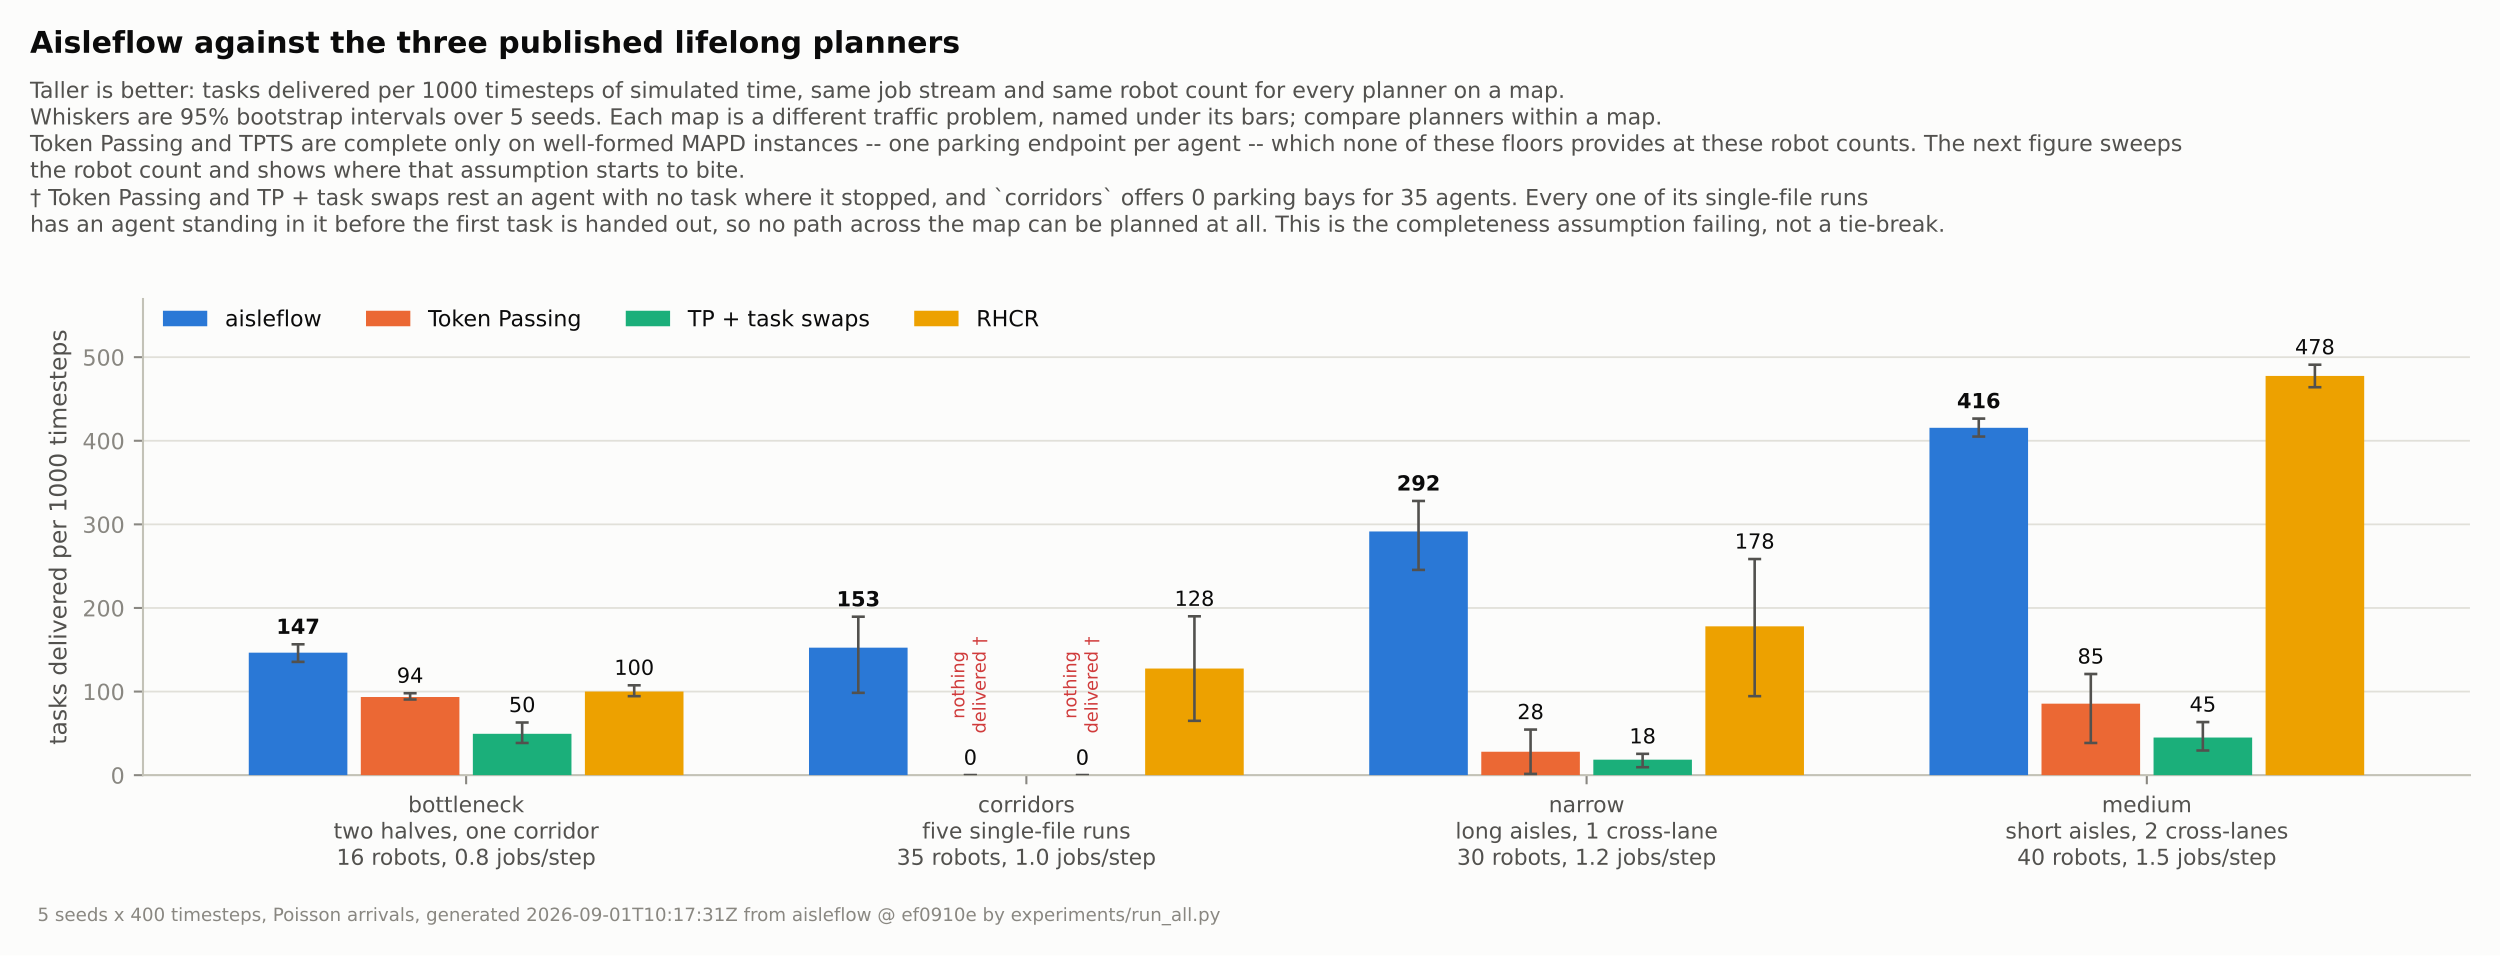
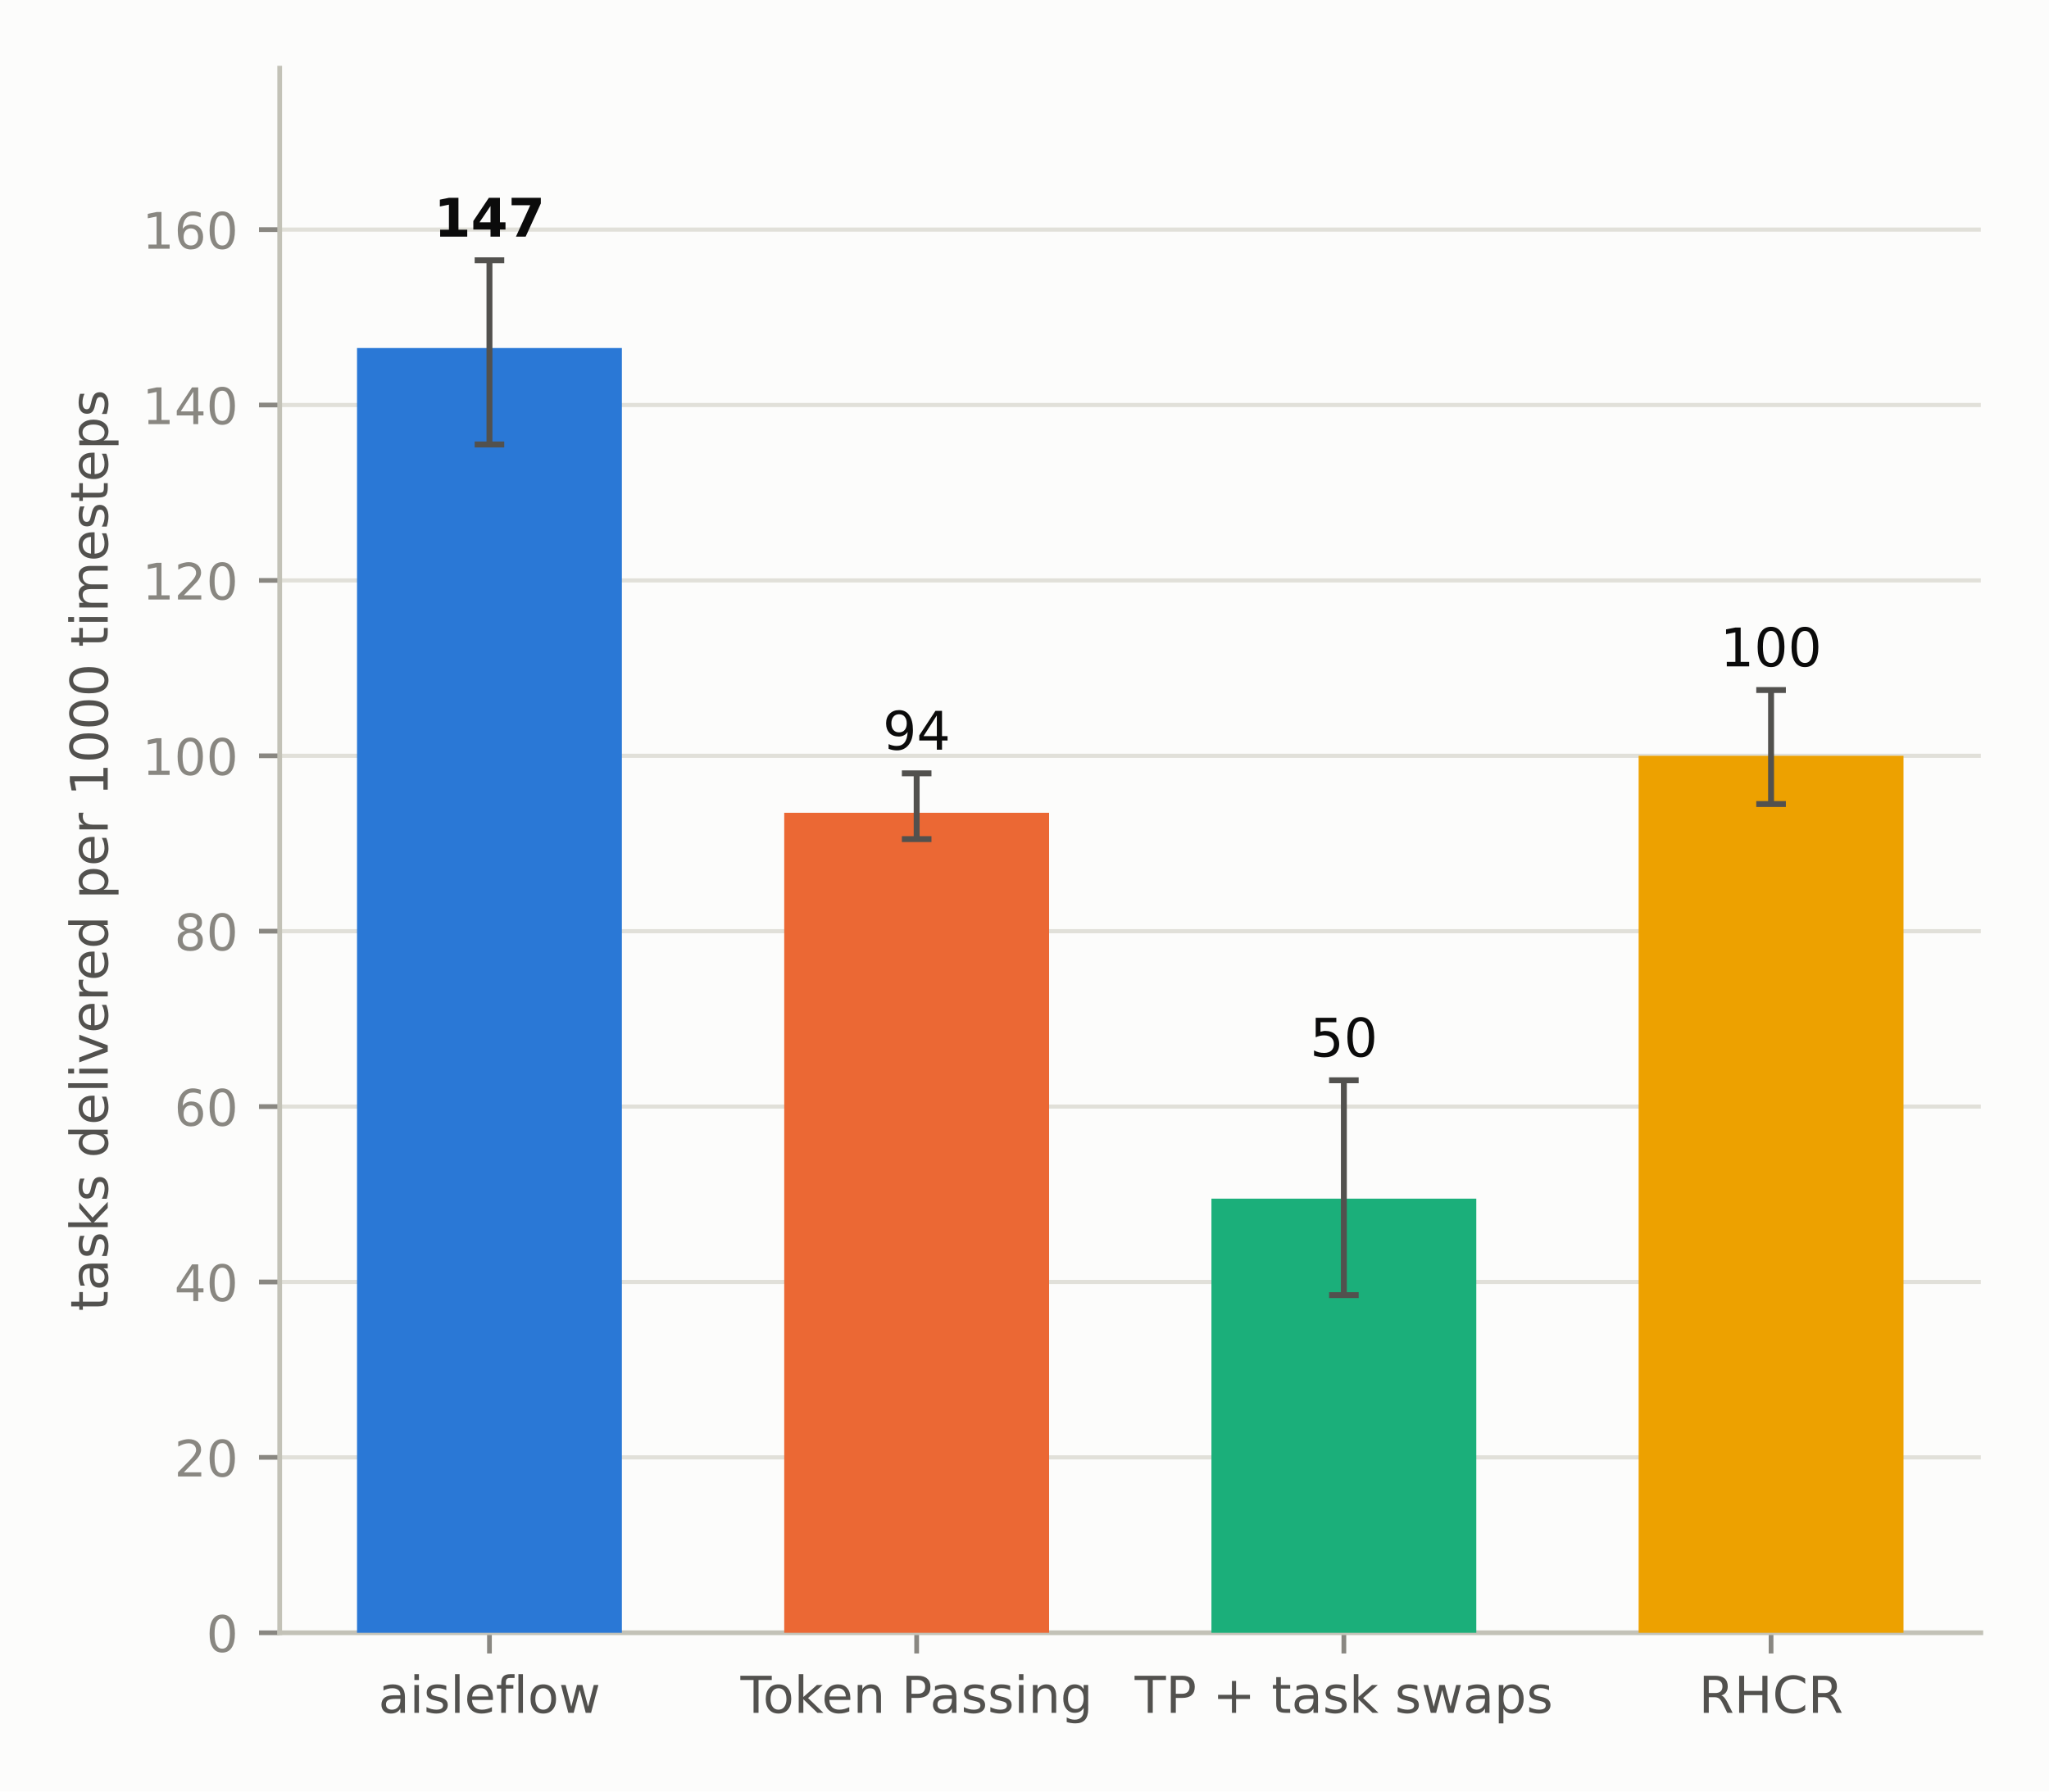
- <svg xmlns="http://www.w3.org/2000/svg" xmlns:xlink="http://www.w3.org/1999/xlink" width="958.968pt" height="366.48pt" viewBox="0 0 958.968 366.48" version="1.1">
+ <svg xmlns="http://www.w3.org/2000/svg" xmlns:xlink="http://www.w3.org/1999/xlink" width="346.221pt" height="302.803pt" viewBox="0 0 346.221 302.803" version="1.1">
  <defs>
    <style type="text/css">*{stroke-linejoin: round; stroke-linecap: butt}</style>
  </defs>
  <g id="figure_1">
    <g id="patch_1">
-       <path d="M 0 366.48  L 958.968 366.48  L 958.968 0  L 0 0  z " style="fill: #fcfcfb" />
+       <path d="M 0 302.803  L 346.221 302.803  L 346.221 0  L 0 0  z " style="fill: #fcfcfb" />
    </g>
    <g id="axes_1">
      <g id="patch_2">
-         <path d="M 54.85 297.337  L 947.448 297.337  L 947.448 114.694  L 54.85 114.694  z " style="fill: #fcfcfb" />
+         <path d="M 47.261 275.96  L 334.701 275.96  L 334.701 11.52  L 47.261 11.52  z " style="fill: #fcfcfb" />
      </g>
      <g id="matplotlib.axis_1">
        <g id="xtick_1">
          <g id="line2d_1">
            <defs>
-               <path id="m32a499c3bd" d="M 0 0  L 0 3.5  " style="stroke: #898781; stroke-width: 0.8" />
+               <path id="m88d4afb6da" d="M 0 0  L 0 3.5  " style="stroke: #898781; stroke-width: 0.8" />
            </defs>
            <g>
-               <use xlink:href="#m32a499c3bd" x="178.803" y="297.337" style="fill: #898781; stroke: #898781; stroke-width: 0.8" />
+               <use xlink:href="#m88d4afb6da" x="82.704" y="275.96" style="fill: #898781; stroke: #898781; stroke-width: 0.8" />
            </g>
          </g>
          <g id="text_1">
-             <text style="font-size: 8.4px; font-family: 'DejaVu Sans', sans-serif; fill: #52514e" transform="translate(156.5351 311.5606)">bottleneck</text>
-             <text style="font-size: 8.4px; font-family: 'DejaVu Sans', sans-serif; fill: #52514e" transform="translate(127.9475 321.6429)">two halves, one corridor</text>
-             <text style="font-size: 8.4px; font-family: 'DejaVu Sans', sans-serif; fill: #52514e" transform="translate(129.0743 331.7252)">16 robots, 0.8 jobs/step</text>
+             <text style="fill: #52514e; font: 8.6px 'DejaVu Sans', sans-serif; text-anchor: middle" x="82.704" y="289.495" transform="rotate(-0 82.70388 289.4947)">aisleflow</text>
          </g>
        </g>
        <g id="xtick_2">
          <g id="line2d_2">
            <g>
-               <use xlink:href="#m32a499c3bd" x="393.7" y="297.337" style="fill: #898781; stroke: #898781; stroke-width: 0.8" />
+               <use xlink:href="#m88d4afb6da" x="154.889" y="275.96" style="fill: #898781; stroke: #898781; stroke-width: 0.8" />
            </g>
          </g>
          <g id="text_2">
-             <text style="font-size: 8.4px; font-family: 'DejaVu Sans', sans-serif; fill: #52514e" transform="translate(375.1239 311.5606)">corridors</text>
-             <text style="font-size: 8.4px; font-family: 'DejaVu Sans', sans-serif; fill: #52514e" transform="translate(353.7314 321.6429)">five single-file runs</text>
-             <text style="font-size: 8.4px; font-family: 'DejaVu Sans', sans-serif; fill: #52514e" transform="translate(343.9717 331.7252)">35 robots, 1.0 jobs/step</text>
+             <text style="fill: #52514e; font: 8.6px 'DejaVu Sans', sans-serif; text-anchor: middle" x="154.889" y="289.495" transform="rotate(-0 154.8887 289.4947)">Token Passing</text>
          </g>
        </g>
        <g id="xtick_3">
          <g id="line2d_3">
            <g>
-               <use xlink:href="#m32a499c3bd" x="608.598" y="297.337" style="fill: #898781; stroke: #898781; stroke-width: 0.8" />
+               <use xlink:href="#m88d4afb6da" x="227.074" y="275.96" style="fill: #898781; stroke: #898781; stroke-width: 0.8" />
            </g>
          </g>
          <g id="text_3">
-             <text style="font-size: 8.4px; font-family: 'DejaVu Sans', sans-serif; fill: #52514e" transform="translate(594.0704 311.56)">narrow</text>
-             <text style="font-size: 8.4px; font-family: 'DejaVu Sans', sans-serif; fill: #52514e" transform="translate(558.2627 321.6423)">long aisles, 1 cross-lane</text>
-             <text style="font-size: 8.4px; font-family: 'DejaVu Sans', sans-serif; fill: #52514e" transform="translate(558.8691 331.7246)">30 robots, 1.2 jobs/step</text>
+             <text style="fill: #52514e; font: 8.6px 'DejaVu Sans', sans-serif; text-anchor: middle" x="227.074" y="289.495" transform="rotate(-0 227.0735 289.4947)">TP + task swaps</text>
          </g>
        </g>
        <g id="xtick_4">
          <g id="line2d_4">
            <g>
-               <use xlink:href="#m32a499c3bd" x="823.495" y="297.337" style="fill: #898781; stroke: #898781; stroke-width: 0.8" />
+               <use xlink:href="#m88d4afb6da" x="299.258" y="275.96" style="fill: #898781; stroke: #898781; stroke-width: 0.8" />
            </g>
          </g>
          <g id="text_4">
-             <text style="font-size: 8.4px; font-family: 'DejaVu Sans', sans-serif; fill: #52514e" transform="translate(806.2338 311.5606)">medium</text>
-             <text style="font-size: 8.4px; font-family: 'DejaVu Sans', sans-serif; fill: #52514e" transform="translate(769.2443 321.6429)">short aisles, 2 cross-lanes</text>
-             <text style="font-size: 8.4px; font-family: 'DejaVu Sans', sans-serif; fill: #52514e" transform="translate(773.7665 331.7252)">40 robots, 1.5 jobs/step</text>
+             <text style="fill: #52514e; font: 8.6px 'DejaVu Sans', sans-serif; text-anchor: middle" x="299.258" y="289.495" transform="rotate(-0 299.2584 289.4947)">RHCR</text>
          </g>
        </g>
      </g>
      <g id="matplotlib.axis_2">
        <g id="ytick_1">
          <g id="line2d_5">
-             <path d="M 54.85 297.337  L 947.448 297.337  " clip-path="url(#p9ec85efe38)" style="fill: none; stroke: #e1e0d9; stroke-width: 0.7; stroke-linecap: square" />
+             <path d="M 47.261 275.96  L 334.701 275.96  " clip-path="url(#p8ab6ef6b90)" style="fill: none; stroke: #e1e0d9; stroke-width: 0.7; stroke-linecap: square" />
          </g>
          <g id="line2d_6">
            <defs>
-               <path id="mcf50bee49a" d="M 0 0  L -3.5 0  " style="stroke: #898781; stroke-width: 0.8" />
+               <path id="m9a5895d3be" d="M 0 0  L -3.5 0  " style="stroke: #898781; stroke-width: 0.8" />
            </defs>
            <g>
-               <use xlink:href="#mcf50bee49a" x="54.85" y="297.337" style="fill: #898781; stroke: #898781; stroke-width: 0.8" />
+               <use xlink:href="#m9a5895d3be" x="47.261" y="275.96" style="fill: #898781; stroke: #898781; stroke-width: 0.8" />
            </g>
          </g>
          <g id="text_5">
-             <text style="font-size: 8.5px; font-family: 'DejaVu Sans', sans-serif; text-anchor: end; fill: #898781" x="47.85" y="300.566" transform="rotate(-0 47.85011 300.5661)">0</text>
+             <text style="fill: #898781; font: 8.5px 'DejaVu Sans', sans-serif; text-anchor: end" x="40.261" y="279.189" transform="rotate(-0 40.26112 279.1893)">0</text>
          </g>
        </g>
        <g id="ytick_2">
          <g id="line2d_7">
-             <path d="M 54.85 265.27  L 947.448 265.27  " clip-path="url(#p9ec85efe38)" style="fill: none; stroke: #e1e0d9; stroke-width: 0.7; stroke-linecap: square" />
+             <path d="M 47.261 246.316  L 334.701 246.316  " clip-path="url(#p8ab6ef6b90)" style="fill: none; stroke: #e1e0d9; stroke-width: 0.7; stroke-linecap: square" />
          </g>
          <g id="line2d_8">
            <g>
-               <use xlink:href="#mcf50bee49a" x="54.85" y="265.27" style="fill: #898781; stroke: #898781; stroke-width: 0.8" />
+               <use xlink:href="#m9a5895d3be" x="47.261" y="246.316" style="fill: #898781; stroke: #898781; stroke-width: 0.8" />
            </g>
          </g>
          <g id="text_6">
-             <text style="font-size: 8.5px; font-family: 'DejaVu Sans', sans-serif; text-anchor: end; fill: #898781" x="47.85" y="268.499" transform="rotate(-0 47.85011 268.4987)">100</text>
+             <text style="fill: #898781; font: 8.5px 'DejaVu Sans', sans-serif; text-anchor: end" x="40.261" y="249.545" transform="rotate(-0 40.26112 249.5453)">20</text>
          </g>
        </g>
        <g id="ytick_3">
          <g id="line2d_9">
-             <path d="M 54.85 233.202  L 947.448 233.202  " clip-path="url(#p9ec85efe38)" style="fill: none; stroke: #e1e0d9; stroke-width: 0.7; stroke-linecap: square" />
+             <path d="M 47.261 216.672  L 334.701 216.672  " clip-path="url(#p8ab6ef6b90)" style="fill: none; stroke: #e1e0d9; stroke-width: 0.7; stroke-linecap: square" />
          </g>
          <g id="line2d_10">
            <g>
-               <use xlink:href="#mcf50bee49a" x="54.85" y="233.202" style="fill: #898781; stroke: #898781; stroke-width: 0.8" />
+               <use xlink:href="#m9a5895d3be" x="47.261" y="216.672" style="fill: #898781; stroke: #898781; stroke-width: 0.8" />
            </g>
          </g>
          <g id="text_7">
-             <text style="font-size: 8.5px; font-family: 'DejaVu Sans', sans-serif; text-anchor: end; fill: #898781" x="47.85" y="236.431" transform="rotate(-0 47.85011 236.4313)">200</text>
+             <text style="fill: #898781; font: 8.5px 'DejaVu Sans', sans-serif; text-anchor: end" x="40.261" y="219.901" transform="rotate(-0 40.26112 219.9012)">40</text>
          </g>
        </g>
        <g id="ytick_4">
          <g id="line2d_11">
-             <path d="M 54.85 201.135  L 947.448 201.135  " clip-path="url(#p9ec85efe38)" style="fill: none; stroke: #e1e0d9; stroke-width: 0.7; stroke-linecap: square" />
+             <path d="M 47.261 187.028  L 334.701 187.028  " clip-path="url(#p8ab6ef6b90)" style="fill: none; stroke: #e1e0d9; stroke-width: 0.7; stroke-linecap: square" />
          </g>
          <g id="line2d_12">
            <g>
-               <use xlink:href="#mcf50bee49a" x="54.85" y="201.135" style="fill: #898781; stroke: #898781; stroke-width: 0.8" />
+               <use xlink:href="#m9a5895d3be" x="47.261" y="187.028" style="fill: #898781; stroke: #898781; stroke-width: 0.8" />
            </g>
          </g>
          <g id="text_8">
-             <text style="font-size: 8.5px; font-family: 'DejaVu Sans', sans-serif; text-anchor: end; fill: #898781" x="47.85" y="204.364" transform="rotate(-0 47.85011 204.3639)">300</text>
+             <text style="fill: #898781; font: 8.5px 'DejaVu Sans', sans-serif; text-anchor: end" x="40.261" y="190.257" transform="rotate(-0 40.26112 190.2571)">60</text>
          </g>
        </g>
        <g id="ytick_5">
          <g id="line2d_13">
-             <path d="M 54.85 169.067  L 947.448 169.067  " clip-path="url(#p9ec85efe38)" style="fill: none; stroke: #e1e0d9; stroke-width: 0.7; stroke-linecap: square" />
+             <path d="M 47.261 157.384  L 334.701 157.384  " clip-path="url(#p8ab6ef6b90)" style="fill: none; stroke: #e1e0d9; stroke-width: 0.7; stroke-linecap: square" />
          </g>
          <g id="line2d_14">
            <g>
-               <use xlink:href="#mcf50bee49a" x="54.85" y="169.067" style="fill: #898781; stroke: #898781; stroke-width: 0.8" />
+               <use xlink:href="#m9a5895d3be" x="47.261" y="157.384" style="fill: #898781; stroke: #898781; stroke-width: 0.8" />
            </g>
          </g>
          <g id="text_9">
-             <text style="font-size: 8.5px; font-family: 'DejaVu Sans', sans-serif; text-anchor: end; fill: #898781" x="47.85" y="172.296" transform="rotate(-0 47.85011 172.2965)">400</text>
+             <text style="fill: #898781; font: 8.5px 'DejaVu Sans', sans-serif; text-anchor: end" x="40.261" y="160.613" transform="rotate(-0 40.26112 160.613)">80</text>
          </g>
        </g>
        <g id="ytick_6">
          <g id="line2d_15">
-             <path d="M 54.85 137  L 947.448 137  " clip-path="url(#p9ec85efe38)" style="fill: none; stroke: #e1e0d9; stroke-width: 0.7; stroke-linecap: square" />
+             <path d="M 47.261 127.74  L 334.701 127.74  " clip-path="url(#p8ab6ef6b90)" style="fill: none; stroke: #e1e0d9; stroke-width: 0.7; stroke-linecap: square" />
          </g>
          <g id="line2d_16">
            <g>
-               <use xlink:href="#mcf50bee49a" x="54.85" y="137" style="fill: #898781; stroke: #898781; stroke-width: 0.8" />
+               <use xlink:href="#m9a5895d3be" x="47.261" y="127.74" style="fill: #898781; stroke: #898781; stroke-width: 0.8" />
            </g>
          </g>
          <g id="text_10">
-             <text style="font-size: 8.5px; font-family: 'DejaVu Sans', sans-serif; text-anchor: end; fill: #898781" x="47.85" y="140.229" transform="rotate(-0 47.85011 140.2291)">500</text>
-           </g>
-         </g>
-         <g id="text_11">
-           <text style="font-size: 9px; font-family: 'DejaVu Sans', sans-serif; text-anchor: middle; fill: #52514e" x="25.464" y="206.016" transform="rotate(-90 25.46363 206.0156)">tasks delivered per 1000 timesteps</text>
+             <text style="fill: #898781; font: 8.5px 'DejaVu Sans', sans-serif; text-anchor: end" x="40.261" y="130.969" transform="rotate(-0 40.26112 130.9689)">100</text>
+           </g>
+         </g>
+         <g id="ytick_7">
+           <g id="line2d_17">
+             <path d="M 47.261 98.096  L 334.701 98.096  " clip-path="url(#p8ab6ef6b90)" style="fill: none; stroke: #e1e0d9; stroke-width: 0.7; stroke-linecap: square" />
+           </g>
+           <g id="line2d_18">
+             <g>
+               <use xlink:href="#m9a5895d3be" x="47.261" y="98.096" style="fill: #898781; stroke: #898781; stroke-width: 0.8" />
+             </g>
+           </g>
+           <g id="text_11">
+             <text style="fill: #898781; font: 8.5px 'DejaVu Sans', sans-serif; text-anchor: end" x="40.261" y="101.325" transform="rotate(-0 40.26112 101.3249)">120</text>
+           </g>
+         </g>
+         <g id="ytick_8">
+           <g id="line2d_19">
+             <path d="M 47.261 68.451  L 334.701 68.451  " clip-path="url(#p8ab6ef6b90)" style="fill: none; stroke: #e1e0d9; stroke-width: 0.7; stroke-linecap: square" />
+           </g>
+           <g id="line2d_20">
+             <g>
+               <use xlink:href="#m9a5895d3be" x="47.261" y="68.451" style="fill: #898781; stroke: #898781; stroke-width: 0.8" />
+             </g>
+           </g>
+           <g id="text_12">
+             <text style="fill: #898781; font: 8.5px 'DejaVu Sans', sans-serif; text-anchor: end" x="40.261" y="71.681" transform="rotate(-0 40.26112 71.68079)">140</text>
+           </g>
+         </g>
+         <g id="ytick_9">
+           <g id="line2d_21">
+             <path d="M 47.261 38.807  L 334.701 38.807  " clip-path="url(#p8ab6ef6b90)" style="fill: none; stroke: #e1e0d9; stroke-width: 0.7; stroke-linecap: square" />
+           </g>
+           <g id="line2d_22">
+             <g>
+               <use xlink:href="#m9a5895d3be" x="47.261" y="38.807" style="fill: #898781; stroke: #898781; stroke-width: 0.8" />
+             </g>
+           </g>
+           <g id="text_13">
+             <text style="fill: #898781; font: 8.5px 'DejaVu Sans', sans-serif; text-anchor: end" x="40.261" y="42.037" transform="rotate(-0 40.26112 42.03671)">160</text>
+           </g>
+         </g>
+         <g id="text_14">
+           <text style="fill: #52514e; font: 8.8px 'DejaVu Sans', sans-serif; text-anchor: middle" x="18.207" y="143.74" transform="rotate(-90 18.20662 143.74)">tasks delivered per 1000 timesteps</text>
        </g>
      </g>
      <g id="patch_3">
-         <path d="M 54.85 297.337  L 54.85 114.694  " style="fill: none; stroke: #c3c2b7; stroke-width: 0.8; stroke-linejoin: miter; stroke-linecap: square" />
+         <path d="M 47.261 275.96  L 47.261 11.52  " style="fill: none; stroke: #c3c2b7; stroke-width: 0.8; stroke-linejoin: miter; stroke-linecap: square" />
      </g>
      <g id="patch_4">
-         <path d="M 54.85 297.337  L 947.448 297.337  " style="fill: none; stroke: #c3c2b7; stroke-width: 0.8; stroke-linejoin: miter; stroke-linecap: square" />
+         <path d="M 47.261 275.96  L 334.701 275.96  " style="fill: none; stroke: #c3c2b7; stroke-width: 0.8; stroke-linejoin: miter; stroke-linecap: square" />
      </g>
      <g id="patch_5">
-         <path d="M 95.423 297.337  L 133.245 297.337  L 133.245 250.358  L 95.423 250.358  z " clip-path="url(#p9ec85efe38)" style="fill: #2a78d6" />
+         <path d="M 60.327 275.96  L 105.081 275.96  L 105.081 58.817  L 60.327 58.817  z " clip-path="url(#p8ab6ef6b90)" style="fill: #2a78d6" />
+       </g>
+       <g id="text_15">
+         <text style="fill: #0b0b0b; font: 700 9px 'DejaVu Sans', sans-serif; text-anchor: middle" x="82.704" y="39.995" transform="rotate(-0 82.70388 39.99509)">147</text>
      </g>
      <g id="patch_6">
-         <path d="M 310.32 297.337  L 348.142 297.337  L 348.142 248.434  L 310.32 248.434  z " clip-path="url(#p9ec85efe38)" style="fill: #2a78d6" />
+         <path d="M 132.511 275.96  L 177.266 275.96  L 177.266 137.374  L 132.511 137.374  z " clip-path="url(#p8ab6ef6b90)" style="fill: #eb6834" />
+       </g>
+       <g id="text_16">
+         <text style="fill: #0b0b0b; font: 9px 'DejaVu Sans', sans-serif; text-anchor: middle" x="154.889" y="126.704" transform="rotate(-0 154.8887 126.704)">94</text>
      </g>
      <g id="patch_7">
-         <path d="M 525.218 297.337  L 563.04 297.337  L 563.04 203.861  L 525.218 203.861  z " clip-path="url(#p9ec85efe38)" style="fill: #2a78d6" />
+         <path d="M 204.696 275.96  L 249.451 275.96  L 249.451 202.591  L 204.696 202.591  z " clip-path="url(#p8ab6ef6b90)" style="fill: #1baf7a" />
+       </g>
+       <g id="text_17">
+         <text style="fill: #0b0b0b; font: 9px 'DejaVu Sans', sans-serif; text-anchor: middle" x="227.074" y="178.581" transform="rotate(-0 227.0735 178.5812)">50</text>
      </g>
      <g id="patch_8">
-         <path d="M 740.115 297.337  L 777.937 297.337  L 777.937 164.097  L 740.115 164.097  z " clip-path="url(#p9ec85efe38)" style="fill: #2a78d6" />
-       </g>
-       <g id="text_12">
-         <text style="font-weight: 700; font-size: 8px; font-family: 'DejaVu Sans', sans-serif; text-anchor: middle; fill: #0b0b0b" x="114.334" y="243.152" transform="rotate(-0 114.3337 243.1516)">147</text>
-       </g>
-       <g id="text_13">
-         <text style="font-weight: 700; font-size: 8px; font-family: 'DejaVu Sans', sans-serif; text-anchor: middle; fill: #0b0b0b" x="329.231" y="232.569" transform="rotate(-0 329.2311 232.5694)">153</text>
-       </g>
-       <g id="text_14">
-         <text style="font-weight: 700; font-size: 8px; font-family: 'DejaVu Sans', sans-serif; text-anchor: middle; fill: #0b0b0b" x="544.129" y="188.156" transform="rotate(-0 544.1285 188.156)">292</text>
-       </g>
-       <g id="text_15">
-         <text style="font-weight: 700; font-size: 8px; font-family: 'DejaVu Sans', sans-serif; text-anchor: middle; fill: #0b0b0b" x="759.026" y="156.57" transform="rotate(-0 759.0259 156.5696)">416</text>
-       </g>
-       <g id="patch_9">
-         <path d="M 138.402 297.337  L 176.224 297.337  L 176.224 267.354  L 138.402 267.354  z " clip-path="url(#p9ec85efe38)" style="fill: #eb6834" />
-       </g>
-       <g id="patch_10">
-         <path d="M 353.3 297.337  L 391.122 297.337  L 391.122 297.337  L 353.3 297.337  z " clip-path="url(#p9ec85efe38)" style="fill: #eb6834" />
-       </g>
-       <g id="patch_11">
-         <path d="M 568.197 297.337  L 606.019 297.337  L 606.019 288.358  L 568.197 288.358  z " clip-path="url(#p9ec85efe38)" style="fill: #eb6834" />
-       </g>
-       <g id="patch_12">
-         <path d="M 783.094 297.337  L 820.916 297.337  L 820.916 269.919  L 783.094 269.919  z " clip-path="url(#p9ec85efe38)" style="fill: #eb6834" />
-       </g>
-       <g id="text_16">
-         <text style="font-size: 8px; font-family: 'DejaVu Sans', sans-serif; text-anchor: middle; fill: #0b0b0b" x="157.313" y="261.911" transform="rotate(-0 157.3132 261.9111)">94</text>
-       </g>
-       <g id="text_17">
-         <text style="font-size: 8px; font-family: 'DejaVu Sans', sans-serif; text-anchor: middle; fill: #0b0b0b" x="372.211" y="293.337" transform="rotate(-0 372.2106 293.3371)">0</text>
+         <path d="M 276.881 275.96  L 321.636 275.96  L 321.636 127.74  L 276.881 127.74  z " clip-path="url(#p8ab6ef6b90)" style="fill: #eda100" />
      </g>
      <g id="text_18">
-         <text style="font-size: 8px; font-family: 'DejaVu Sans', sans-serif; text-anchor: middle; fill: #0b0b0b" x="587.108" y="275.86" transform="rotate(-0 587.108 275.8604)">28</text>
-       </g>
-       <g id="text_19">
-         <text style="font-size: 8px; font-family: 'DejaVu Sans', sans-serif; text-anchor: middle; fill: #0b0b0b" x="802.005" y="254.536" transform="rotate(-0 802.0054 254.5356)">85</text>
-       </g>
-       <g id="text_20">
-         <text style="font-size: 6.8px; font-family: 'DejaVu Sans', sans-serif; fill: #d03b3b" transform="translate(369.8963 275.7197) rotate(-90)">nothing</text>
-         <text style="font-size: 6.8px; font-family: 'DejaVu Sans', sans-serif; fill: #d03b3b" transform="translate(378.0582 281.3371) rotate(-90)">delivered †</text>
-       </g>
-       <g id="patch_13">
-         <path d="M 181.382 297.337  L 219.204 297.337  L 219.204 281.464  L 181.382 281.464  z " clip-path="url(#p9ec85efe38)" style="fill: #1baf7a" />
-       </g>
-       <g id="patch_14">
-         <path d="M 396.279 297.337  L 434.101 297.337  L 434.101 297.337  L 396.279 297.337  z " clip-path="url(#p9ec85efe38)" style="fill: #1baf7a" />
-       </g>
-       <g id="patch_15">
-         <path d="M 611.177 297.337  L 648.998 297.337  L 648.998 291.405  L 611.177 291.405  z " clip-path="url(#p9ec85efe38)" style="fill: #1baf7a" />
-       </g>
-       <g id="patch_16">
-         <path d="M 826.074 297.337  L 863.896 297.337  L 863.896 282.907  L 826.074 282.907  z " clip-path="url(#p9ec85efe38)" style="fill: #1baf7a" />
-       </g>
-       <g id="text_21">
-         <text style="font-size: 8px; font-family: 'DejaVu Sans', sans-serif; text-anchor: middle; fill: #0b0b0b" x="200.293" y="273.135" transform="rotate(-0 200.2927 273.1346)">50</text>
-       </g>
-       <g id="text_22">
-         <text style="font-size: 8px; font-family: 'DejaVu Sans', sans-serif; text-anchor: middle; fill: #0b0b0b" x="415.19" y="293.337" transform="rotate(-0 415.1901 293.3371)">0</text>
-       </g>
-       <g id="text_23">
-         <text style="font-size: 8px; font-family: 'DejaVu Sans', sans-serif; text-anchor: middle; fill: #0b0b0b" x="630.088" y="285.16" transform="rotate(-0 630.0875 285.1599)">18</text>
-       </g>
-       <g id="text_24">
-         <text style="font-size: 8px; font-family: 'DejaVu Sans', sans-serif; text-anchor: middle; fill: #0b0b0b" x="844.985" y="272.974" transform="rotate(-0 844.9849 272.9743)">45</text>
-       </g>
-       <g id="text_25">
-         <text style="font-size: 6.8px; font-family: 'DejaVu Sans', sans-serif; fill: #d03b3b" transform="translate(412.8758 275.7197) rotate(-90)">nothing</text>
-         <text style="font-size: 6.8px; font-family: 'DejaVu Sans', sans-serif; fill: #d03b3b" transform="translate(421.0377 281.3371) rotate(-90)">delivered †</text>
-       </g>
-       <g id="patch_17">
-         <path d="M 224.361 297.337  L 262.183 297.337  L 262.183 265.27  L 224.361 265.27  z " clip-path="url(#p9ec85efe38)" style="fill: #eda100" />
-       </g>
-       <g id="patch_18">
-         <path d="M 439.259 297.337  L 477.081 297.337  L 477.081 256.451  L 439.259 256.451  z " clip-path="url(#p9ec85efe38)" style="fill: #eda100" />
-       </g>
-       <g id="patch_19">
-         <path d="M 654.156 297.337  L 691.978 297.337  L 691.978 240.257  L 654.156 240.257  z " clip-path="url(#p9ec85efe38)" style="fill: #eda100" />
-       </g>
-       <g id="patch_20">
-         <path d="M 869.053 297.337  L 906.875 297.337  L 906.875 144.215  L 869.053 144.215  z " clip-path="url(#p9ec85efe38)" style="fill: #eda100" />
-       </g>
-       <g id="text_26">
-         <text style="font-size: 8px; font-family: 'DejaVu Sans', sans-serif; text-anchor: middle; fill: #0b0b0b" x="243.272" y="258.865" transform="rotate(-0 243.2722 258.8646)">100</text>
-       </g>
-       <g id="text_27">
-         <text style="font-size: 8px; font-family: 'DejaVu Sans', sans-serif; text-anchor: middle; fill: #0b0b0b" x="458.17" y="232.409" transform="rotate(-0 458.1696 232.409)">128</text>
-       </g>
-       <g id="text_28">
-         <text style="font-size: 8px; font-family: 'DejaVu Sans', sans-serif; text-anchor: middle; fill: #0b0b0b" x="673.067" y="210.443" transform="rotate(-0 673.067 210.4429)">178</text>
-       </g>
-       <g id="text_29">
-         <text style="font-size: 8px; font-family: 'DejaVu Sans', sans-serif; text-anchor: middle; fill: #0b0b0b" x="887.964" y="135.886" transform="rotate(-0 887.9644 135.8862)">478</text>
+         <text style="fill: #0b0b0b; font: 9px 'DejaVu Sans', sans-serif; text-anchor: middle" x="299.258" y="112.623" transform="rotate(-0 299.2584 112.6231)">100</text>
      </g>
      <g id="LineCollection_1">
-         <path d="M 114.334 253.886  L 114.334 247.152  " clip-path="url(#p9ec85efe38)" style="fill: none; stroke: #52514e" />
-         <path d="M 329.231 265.751  L 329.231 236.569  " clip-path="url(#p9ec85efe38)" style="fill: none; stroke: #52514e" />
-         <path d="M 544.129 218.612  L 544.129 192.156  " clip-path="url(#p9ec85efe38)" style="fill: none; stroke: #52514e" />
-         <path d="M 759.026 167.464  L 759.026 160.57  " clip-path="url(#p9ec85efe38)" style="fill: none; stroke: #52514e" />
-       </g>
-       <g id="line2d_17">
+         <path d="M 82.704 75.121  L 82.704 43.995  " clip-path="url(#p8ab6ef6b90)" style="fill: none; stroke: #52514e" />
+       </g>
+       <g id="line2d_23">
        <defs>
-           <path id="m48ba1caacb" d="M 2.5 0  L -2.5 -0  " style="stroke: #52514e" />
+           <path id="me980790b0b" d="M 2.5 0  L -2.5 -0  " style="stroke: #52514e" />
        </defs>
-         <g clip-path="url(#p9ec85efe38)">
-           <use xlink:href="#m48ba1caacb" x="114.334" y="253.886" style="fill: #1f77b4; stroke: #52514e" />
-           <use xlink:href="#m48ba1caacb" x="329.231" y="265.751" style="fill: #1f77b4; stroke: #52514e" />
-           <use xlink:href="#m48ba1caacb" x="544.129" y="218.612" style="fill: #1f77b4; stroke: #52514e" />
-           <use xlink:href="#m48ba1caacb" x="759.026" y="167.464" style="fill: #1f77b4; stroke: #52514e" />
-         </g>
-       </g>
-       <g id="line2d_18">
-         <g clip-path="url(#p9ec85efe38)">
-           <use xlink:href="#m48ba1caacb" x="114.334" y="247.152" style="fill: #1f77b4; stroke: #52514e" />
-           <use xlink:href="#m48ba1caacb" x="329.231" y="236.569" style="fill: #1f77b4; stroke: #52514e" />
-           <use xlink:href="#m48ba1caacb" x="544.129" y="192.156" style="fill: #1f77b4; stroke: #52514e" />
-           <use xlink:href="#m48ba1caacb" x="759.026" y="160.57" style="fill: #1f77b4; stroke: #52514e" />
+         <g clip-path="url(#p8ab6ef6b90)">
+           <use xlink:href="#me980790b0b" x="82.704" y="75.121" style="fill: #52514e; stroke: #52514e" />
+         </g>
+       </g>
+       <g id="line2d_24">
+         <g clip-path="url(#p8ab6ef6b90)">
+           <use xlink:href="#me980790b0b" x="82.704" y="43.995" style="fill: #52514e; stroke: #52514e" />
        </g>
      </g>
      <g id="LineCollection_2">
-         <path d="M 157.313 268.316  L 157.313 265.911  " clip-path="url(#p9ec85efe38)" style="fill: none; stroke: #52514e" />
-         <path d="M 372.211 297.337  L 372.211 297.337  " clip-path="url(#p9ec85efe38)" style="fill: none; stroke: #52514e" />
-         <path d="M 587.108 296.856  L 587.108 279.86  " clip-path="url(#p9ec85efe38)" style="fill: none; stroke: #52514e" />
-         <path d="M 802.005 284.991  L 802.005 258.536  " clip-path="url(#p9ec85efe38)" style="fill: none; stroke: #52514e" />
-       </g>
-       <g id="line2d_19">
-         <g clip-path="url(#p9ec85efe38)">
-           <use xlink:href="#m48ba1caacb" x="157.313" y="268.316" style="fill: #1f77b4; stroke: #52514e" />
-           <use xlink:href="#m48ba1caacb" x="372.211" y="297.337" style="fill: #1f77b4; stroke: #52514e" />
-           <use xlink:href="#m48ba1caacb" x="587.108" y="296.856" style="fill: #1f77b4; stroke: #52514e" />
-           <use xlink:href="#m48ba1caacb" x="802.005" y="284.991" style="fill: #1f77b4; stroke: #52514e" />
-         </g>
-       </g>
-       <g id="line2d_20">
-         <g clip-path="url(#p9ec85efe38)">
-           <use xlink:href="#m48ba1caacb" x="157.313" y="265.911" style="fill: #1f77b4; stroke: #52514e" />
-           <use xlink:href="#m48ba1caacb" x="372.211" y="297.337" style="fill: #1f77b4; stroke: #52514e" />
-           <use xlink:href="#m48ba1caacb" x="587.108" y="279.86" style="fill: #1f77b4; stroke: #52514e" />
-           <use xlink:href="#m48ba1caacb" x="802.005" y="258.536" style="fill: #1f77b4; stroke: #52514e" />
+         <path d="M 154.889 141.821  L 154.889 130.704  " clip-path="url(#p8ab6ef6b90)" style="fill: none; stroke: #52514e" />
+       </g>
+       <g id="line2d_25">
+         <g clip-path="url(#p8ab6ef6b90)">
+           <use xlink:href="#me980790b0b" x="154.889" y="141.821" style="fill: #52514e; stroke: #52514e" />
+         </g>
+       </g>
+       <g id="line2d_26">
+         <g clip-path="url(#p8ab6ef6b90)">
+           <use xlink:href="#me980790b0b" x="154.889" y="130.704" style="fill: #52514e; stroke: #52514e" />
        </g>
      </g>
      <g id="LineCollection_3">
-         <path d="M 200.293 284.991  L 200.293 277.135  " clip-path="url(#p9ec85efe38)" style="fill: none; stroke: #52514e" />
-         <path d="M 415.19 297.337  L 415.19 297.337  " clip-path="url(#p9ec85efe38)" style="fill: none; stroke: #52514e" />
-         <path d="M 630.088 294.291  L 630.088 289.16  " clip-path="url(#p9ec85efe38)" style="fill: none; stroke: #52514e" />
-         <path d="M 844.985 287.877  L 844.985 276.974  " clip-path="url(#p9ec85efe38)" style="fill: none; stroke: #52514e" />
-       </g>
-       <g id="line2d_21">
-         <g clip-path="url(#p9ec85efe38)">
-           <use xlink:href="#m48ba1caacb" x="200.293" y="284.991" style="fill: #1f77b4; stroke: #52514e" />
-           <use xlink:href="#m48ba1caacb" x="415.19" y="297.337" style="fill: #1f77b4; stroke: #52514e" />
-           <use xlink:href="#m48ba1caacb" x="630.088" y="294.291" style="fill: #1f77b4; stroke: #52514e" />
-           <use xlink:href="#m48ba1caacb" x="844.985" y="287.877" style="fill: #1f77b4; stroke: #52514e" />
-         </g>
-       </g>
-       <g id="line2d_22">
-         <g clip-path="url(#p9ec85efe38)">
-           <use xlink:href="#m48ba1caacb" x="200.293" y="277.135" style="fill: #1f77b4; stroke: #52514e" />
-           <use xlink:href="#m48ba1caacb" x="415.19" y="297.337" style="fill: #1f77b4; stroke: #52514e" />
-           <use xlink:href="#m48ba1caacb" x="630.088" y="289.16" style="fill: #1f77b4; stroke: #52514e" />
-           <use xlink:href="#m48ba1caacb" x="844.985" y="276.974" style="fill: #1f77b4; stroke: #52514e" />
+         <path d="M 227.074 218.895  L 227.074 182.581  " clip-path="url(#p8ab6ef6b90)" style="fill: none; stroke: #52514e" />
+       </g>
+       <g id="line2d_27">
+         <g clip-path="url(#p8ab6ef6b90)">
+           <use xlink:href="#me980790b0b" x="227.074" y="218.895" style="fill: #52514e; stroke: #52514e" />
+         </g>
+       </g>
+       <g id="line2d_28">
+         <g clip-path="url(#p8ab6ef6b90)">
+           <use xlink:href="#me980790b0b" x="227.074" y="182.581" style="fill: #52514e; stroke: #52514e" />
        </g>
      </g>
      <g id="LineCollection_4">
-         <path d="M 243.272 267.033  L 243.272 262.865  " clip-path="url(#p9ec85efe38)" style="fill: none; stroke: #52514e" />
-         <path d="M 458.17 276.493  L 458.17 236.409  " clip-path="url(#p9ec85efe38)" style="fill: none; stroke: #52514e" />
-         <path d="M 673.067 267.033  L 673.067 214.443  " clip-path="url(#p9ec85efe38)" style="fill: none; stroke: #52514e" />
-         <path d="M 887.964 148.544  L 887.964 139.886  " clip-path="url(#p9ec85efe38)" style="fill: none; stroke: #52514e" />
-       </g>
-       <g id="line2d_23">
-         <g clip-path="url(#p9ec85efe38)">
-           <use xlink:href="#m48ba1caacb" x="243.272" y="267.033" style="fill: #1f77b4; stroke: #52514e" />
-           <use xlink:href="#m48ba1caacb" x="458.17" y="276.493" style="fill: #1f77b4; stroke: #52514e" />
-           <use xlink:href="#m48ba1caacb" x="673.067" y="267.033" style="fill: #1f77b4; stroke: #52514e" />
-           <use xlink:href="#m48ba1caacb" x="887.964" y="148.544" style="fill: #1f77b4; stroke: #52514e" />
-         </g>
-       </g>
-       <g id="line2d_24">
-         <g clip-path="url(#p9ec85efe38)">
-           <use xlink:href="#m48ba1caacb" x="243.272" y="262.865" style="fill: #1f77b4; stroke: #52514e" />
-           <use xlink:href="#m48ba1caacb" x="458.17" y="236.409" style="fill: #1f77b4; stroke: #52514e" />
-           <use xlink:href="#m48ba1caacb" x="673.067" y="214.443" style="fill: #1f77b4; stroke: #52514e" />
-           <use xlink:href="#m48ba1caacb" x="887.964" y="139.886" style="fill: #1f77b4; stroke: #52514e" />
-         </g>
-       </g>
-       <g id="legend_1">
-         <g id="patch_21">
-           <path d="M 62.5 125.15  L 79.5 125.15  L 79.5 119.2  L 62.5 119.2  z " style="fill: #2a78d6" />
-         </g>
-         <g id="text_30">
-           <text style="font-size: 8.5px; font-family: 'DejaVu Sans', sans-serif; text-anchor: start; fill: #0b0b0b" x="86.3" y="125.15" transform="rotate(-0 86.30011 125.1498)">aisleflow</text>
-         </g>
-         <g id="patch_22">
-           <path d="M 140.396 125.15  L 157.396 125.15  L 157.396 119.2  L 140.396 119.2  z " style="fill: #eb6834" />
-         </g>
-         <g id="text_31">
-           <text style="font-size: 8.5px; font-family: 'DejaVu Sans', sans-serif; text-anchor: start; fill: #0b0b0b" x="164.196" y="125.15" transform="rotate(-0 164.196 125.1498)">Token Passing</text>
-         </g>
-         <g id="patch_23">
-           <path d="M 240.036 125.15  L 257.036 125.15  L 257.036 119.2  L 240.036 119.2  z " style="fill: #1baf7a" />
-         </g>
-         <g id="text_32">
-           <text style="font-size: 8.5px; font-family: 'DejaVu Sans', sans-serif; text-anchor: start; fill: #0b0b0b" x="263.836" y="125.15" transform="rotate(-0 263.8359 125.1498)">TP + task swaps</text>
-         </g>
-         <g id="patch_24">
-           <path d="M 350.683 125.15  L 367.683 125.15  L 367.683 119.2  L 350.683 119.2  z " style="fill: #eda100" />
-         </g>
-         <g id="text_33">
-           <text style="font-size: 8.5px; font-family: 'DejaVu Sans', sans-serif; text-anchor: start; fill: #0b0b0b" x="374.483" y="125.15" transform="rotate(-0 374.4833 125.1498)">RHCR</text>
-         </g>
-       </g>
-     </g>
-     <g id="text_34">
-       <text style="font-weight: 700; font-size: 11.5px; font-family: 'DejaVu Sans', sans-serif; text-anchor: start; fill: #0b0b0b" x="11.52" y="20.258" transform="rotate(-0 11.52 20.2582)">Aisleflow against the three published lifelong planners</text>
-     </g>
-     <g id="text_35">
-       <text style="font-size: 8.5px; font-family: 'DejaVu Sans', sans-serif; fill: #52514e" transform="translate(11.52 37.5495)">Taller is better: tasks delivered per 1000 timesteps of simulated time, same job stream and same robot count for every planner on a map.</text>
-       <text style="font-size: 8.5px; font-family: 'DejaVu Sans', sans-serif; fill: #52514e" transform="translate(11.52 47.75183)">Whiskers are 95% bootstrap intervals over 5 seeds. Each map is a different traffic problem, named under its bars; compare planners within a map.</text>
-       <text style="font-size: 8.5px; font-family: 'DejaVu Sans', sans-serif; fill: #52514e" transform="translate(11.52 57.95415)">Token Passing and TPTS are complete only on well-formed MAPD instances -- one parking endpoint per agent -- which none of these floors provides at these robot counts. The next figure sweeps</text>
-       <text style="font-size: 8.5px; font-family: 'DejaVu Sans', sans-serif; fill: #52514e" transform="translate(11.52 68.15648)">the robot count and shows where that assumption starts to bite.</text>
-       <text style="font-size: 8.5px; font-family: 'DejaVu Sans', sans-serif; fill: #52514e" transform="translate(11.52 78.6988)">† Token Passing and TP + task swaps rest an agent with no task where it stopped, and `corridors` offers 0 parking bays for 35 agents. Every one of its single-file runs</text>
-       <text style="font-size: 8.5px; font-family: 'DejaVu Sans', sans-serif; fill: #52514e" transform="translate(11.52 88.90112)">has an agent standing in it before the first task is handed out, so no path across the map can be planned at all. This is the completeness assumption failing, not a tie-break.</text>
-     </g>
-     <g id="text_36">
-       <text style="font-size: 7px; font-family: 'DejaVu Sans', sans-serif; text-anchor: start; fill: #898781" x="14.371" y="353.278" transform="rotate(-0 14.3712 353.2784)">5 seeds x 400 timesteps, Poisson arrivals, generated 2026-09-01T10:17:31Z from aisleflow @ ef0910e by experiments/run_all.py</text>
+         <path d="M 299.258 135.892  L 299.258 116.623  " clip-path="url(#p8ab6ef6b90)" style="fill: none; stroke: #52514e" />
+       </g>
+       <g id="line2d_29">
+         <g clip-path="url(#p8ab6ef6b90)">
+           <use xlink:href="#me980790b0b" x="299.258" y="135.892" style="fill: #52514e; stroke: #52514e" />
+         </g>
+       </g>
+       <g id="line2d_30">
+         <g clip-path="url(#p8ab6ef6b90)">
+           <use xlink:href="#me980790b0b" x="299.258" y="116.623" style="fill: #52514e; stroke: #52514e" />
+         </g>
+       </g>
    </g>
  </g>
  <defs>
-     <clipPath id="p9ec85efe38">
-       <rect x="54.85" y="114.694" width="892.598" height="182.643" />
+     <clipPath id="p8ab6ef6b90">
+       <rect x="47.261" y="11.52" width="287.44" height="264.44" />
    </clipPath>
  </defs>
</svg>
